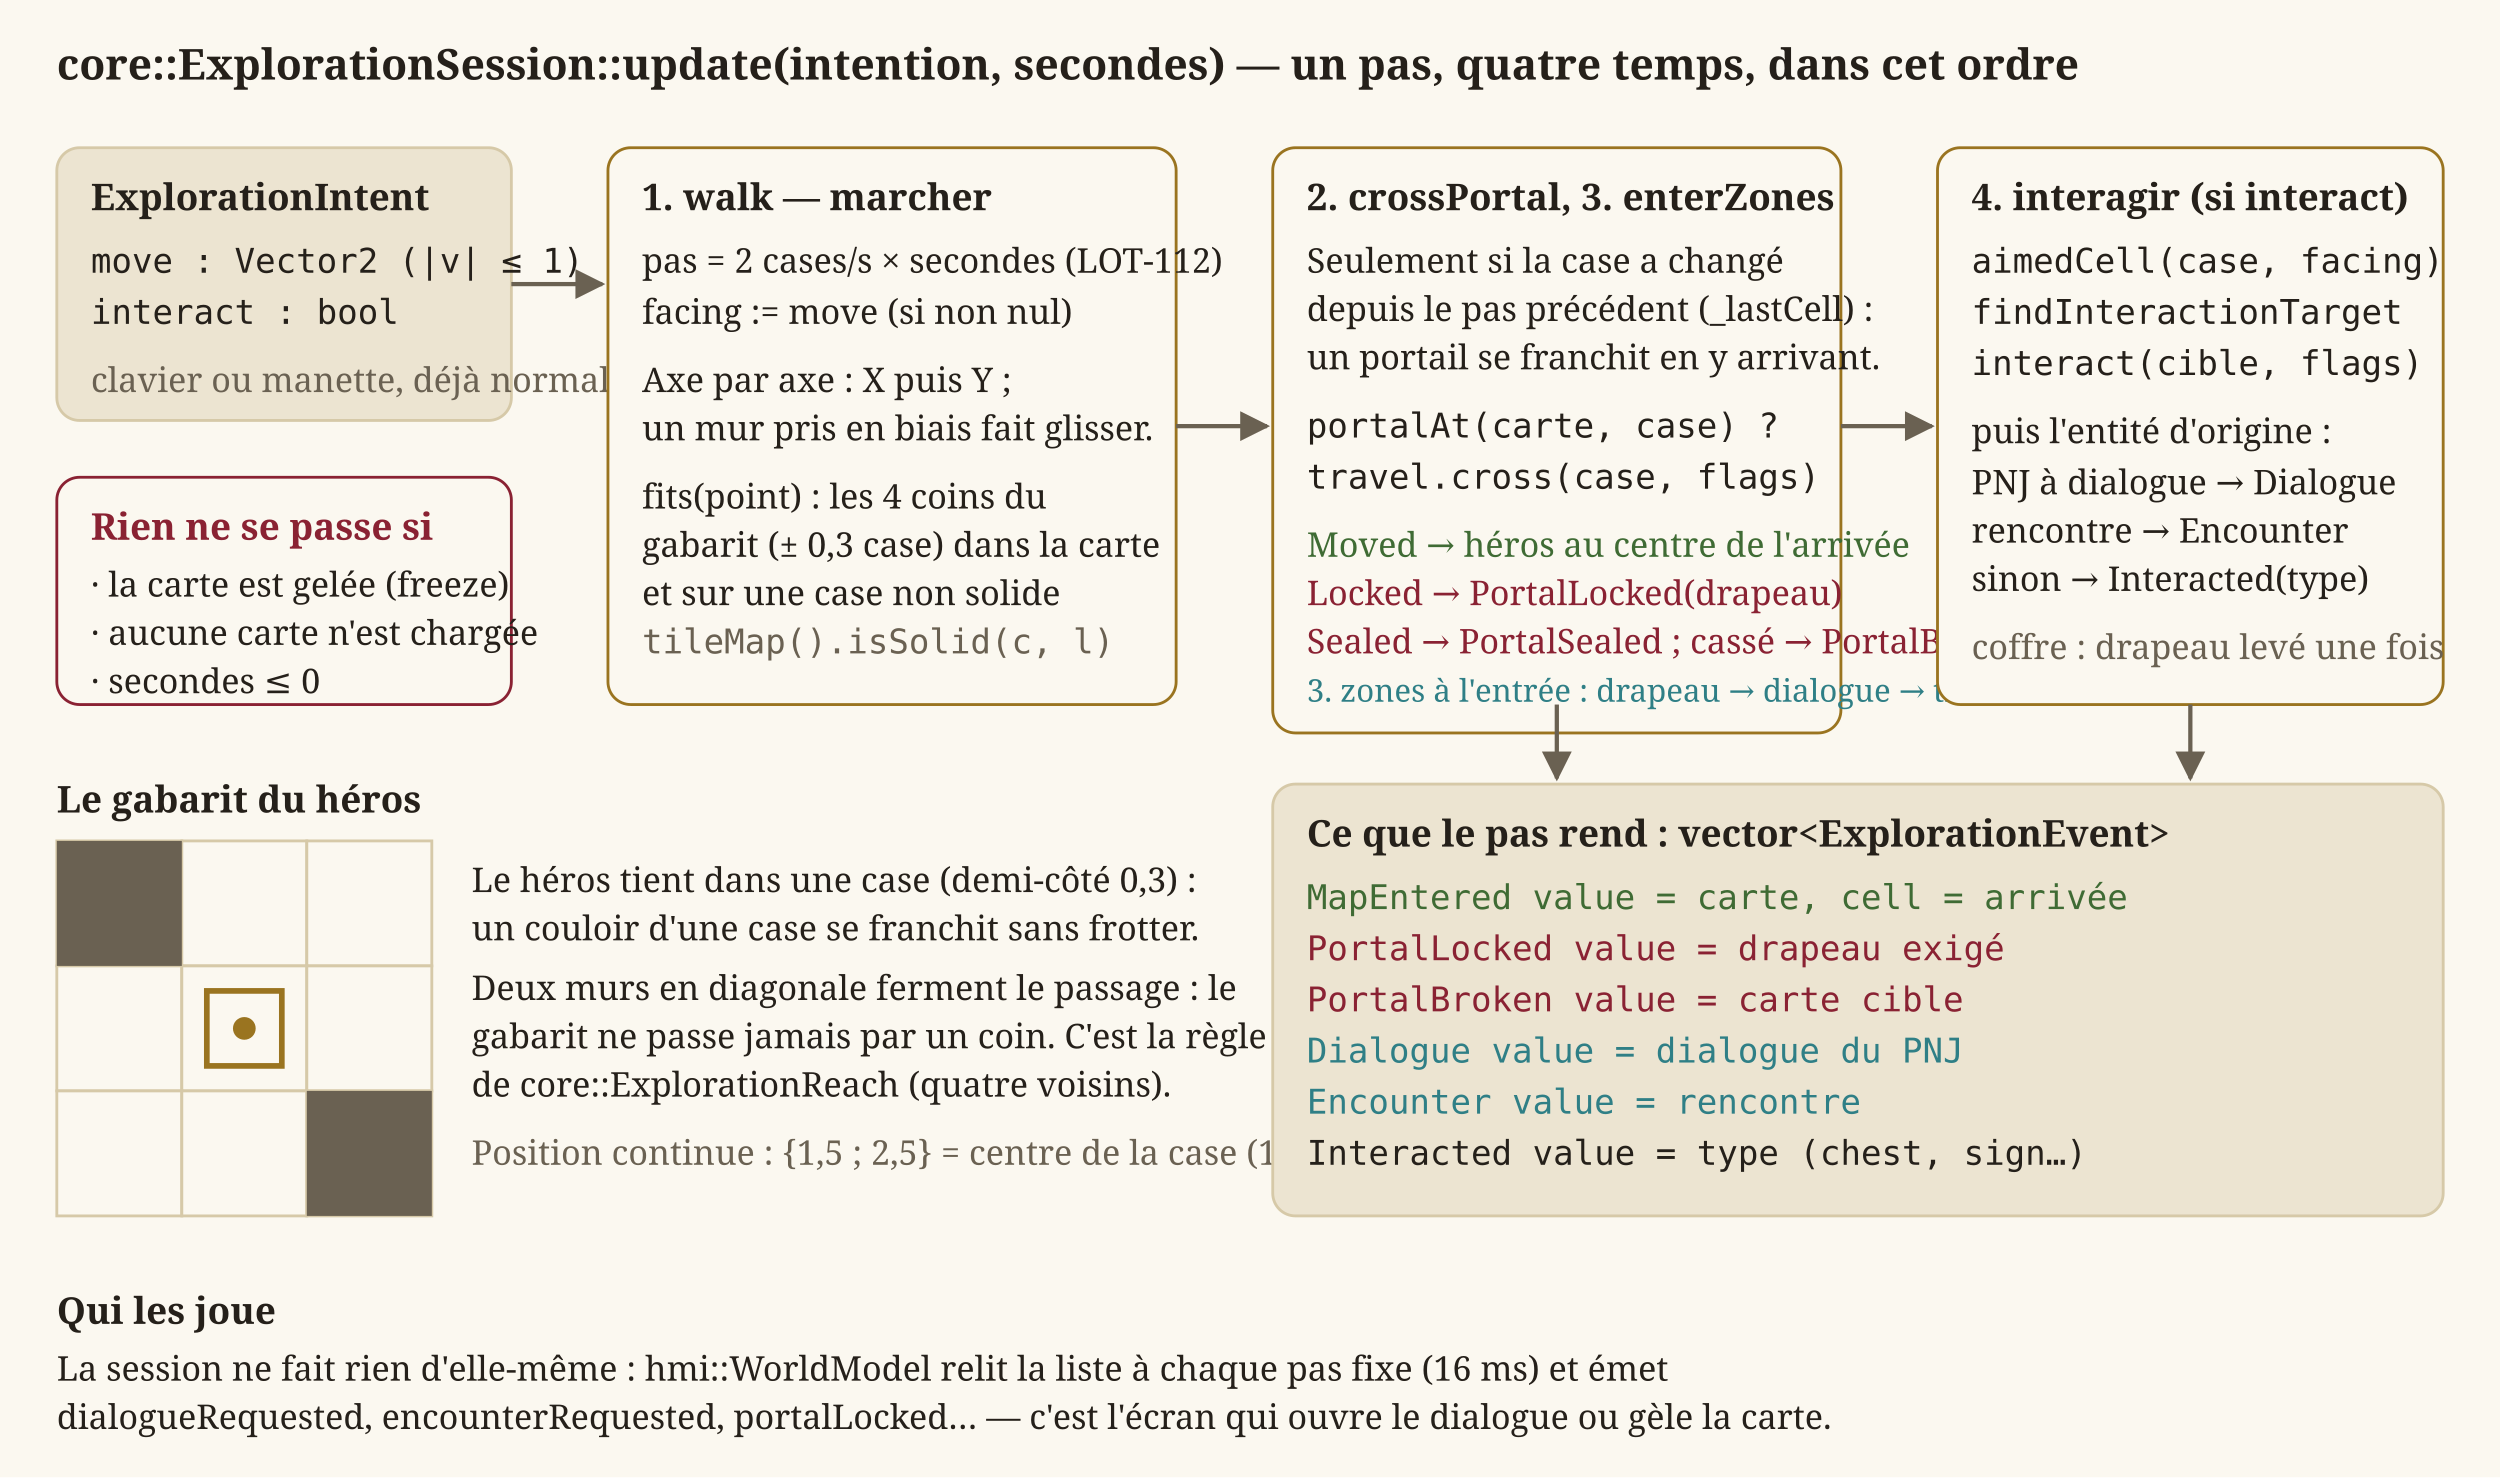
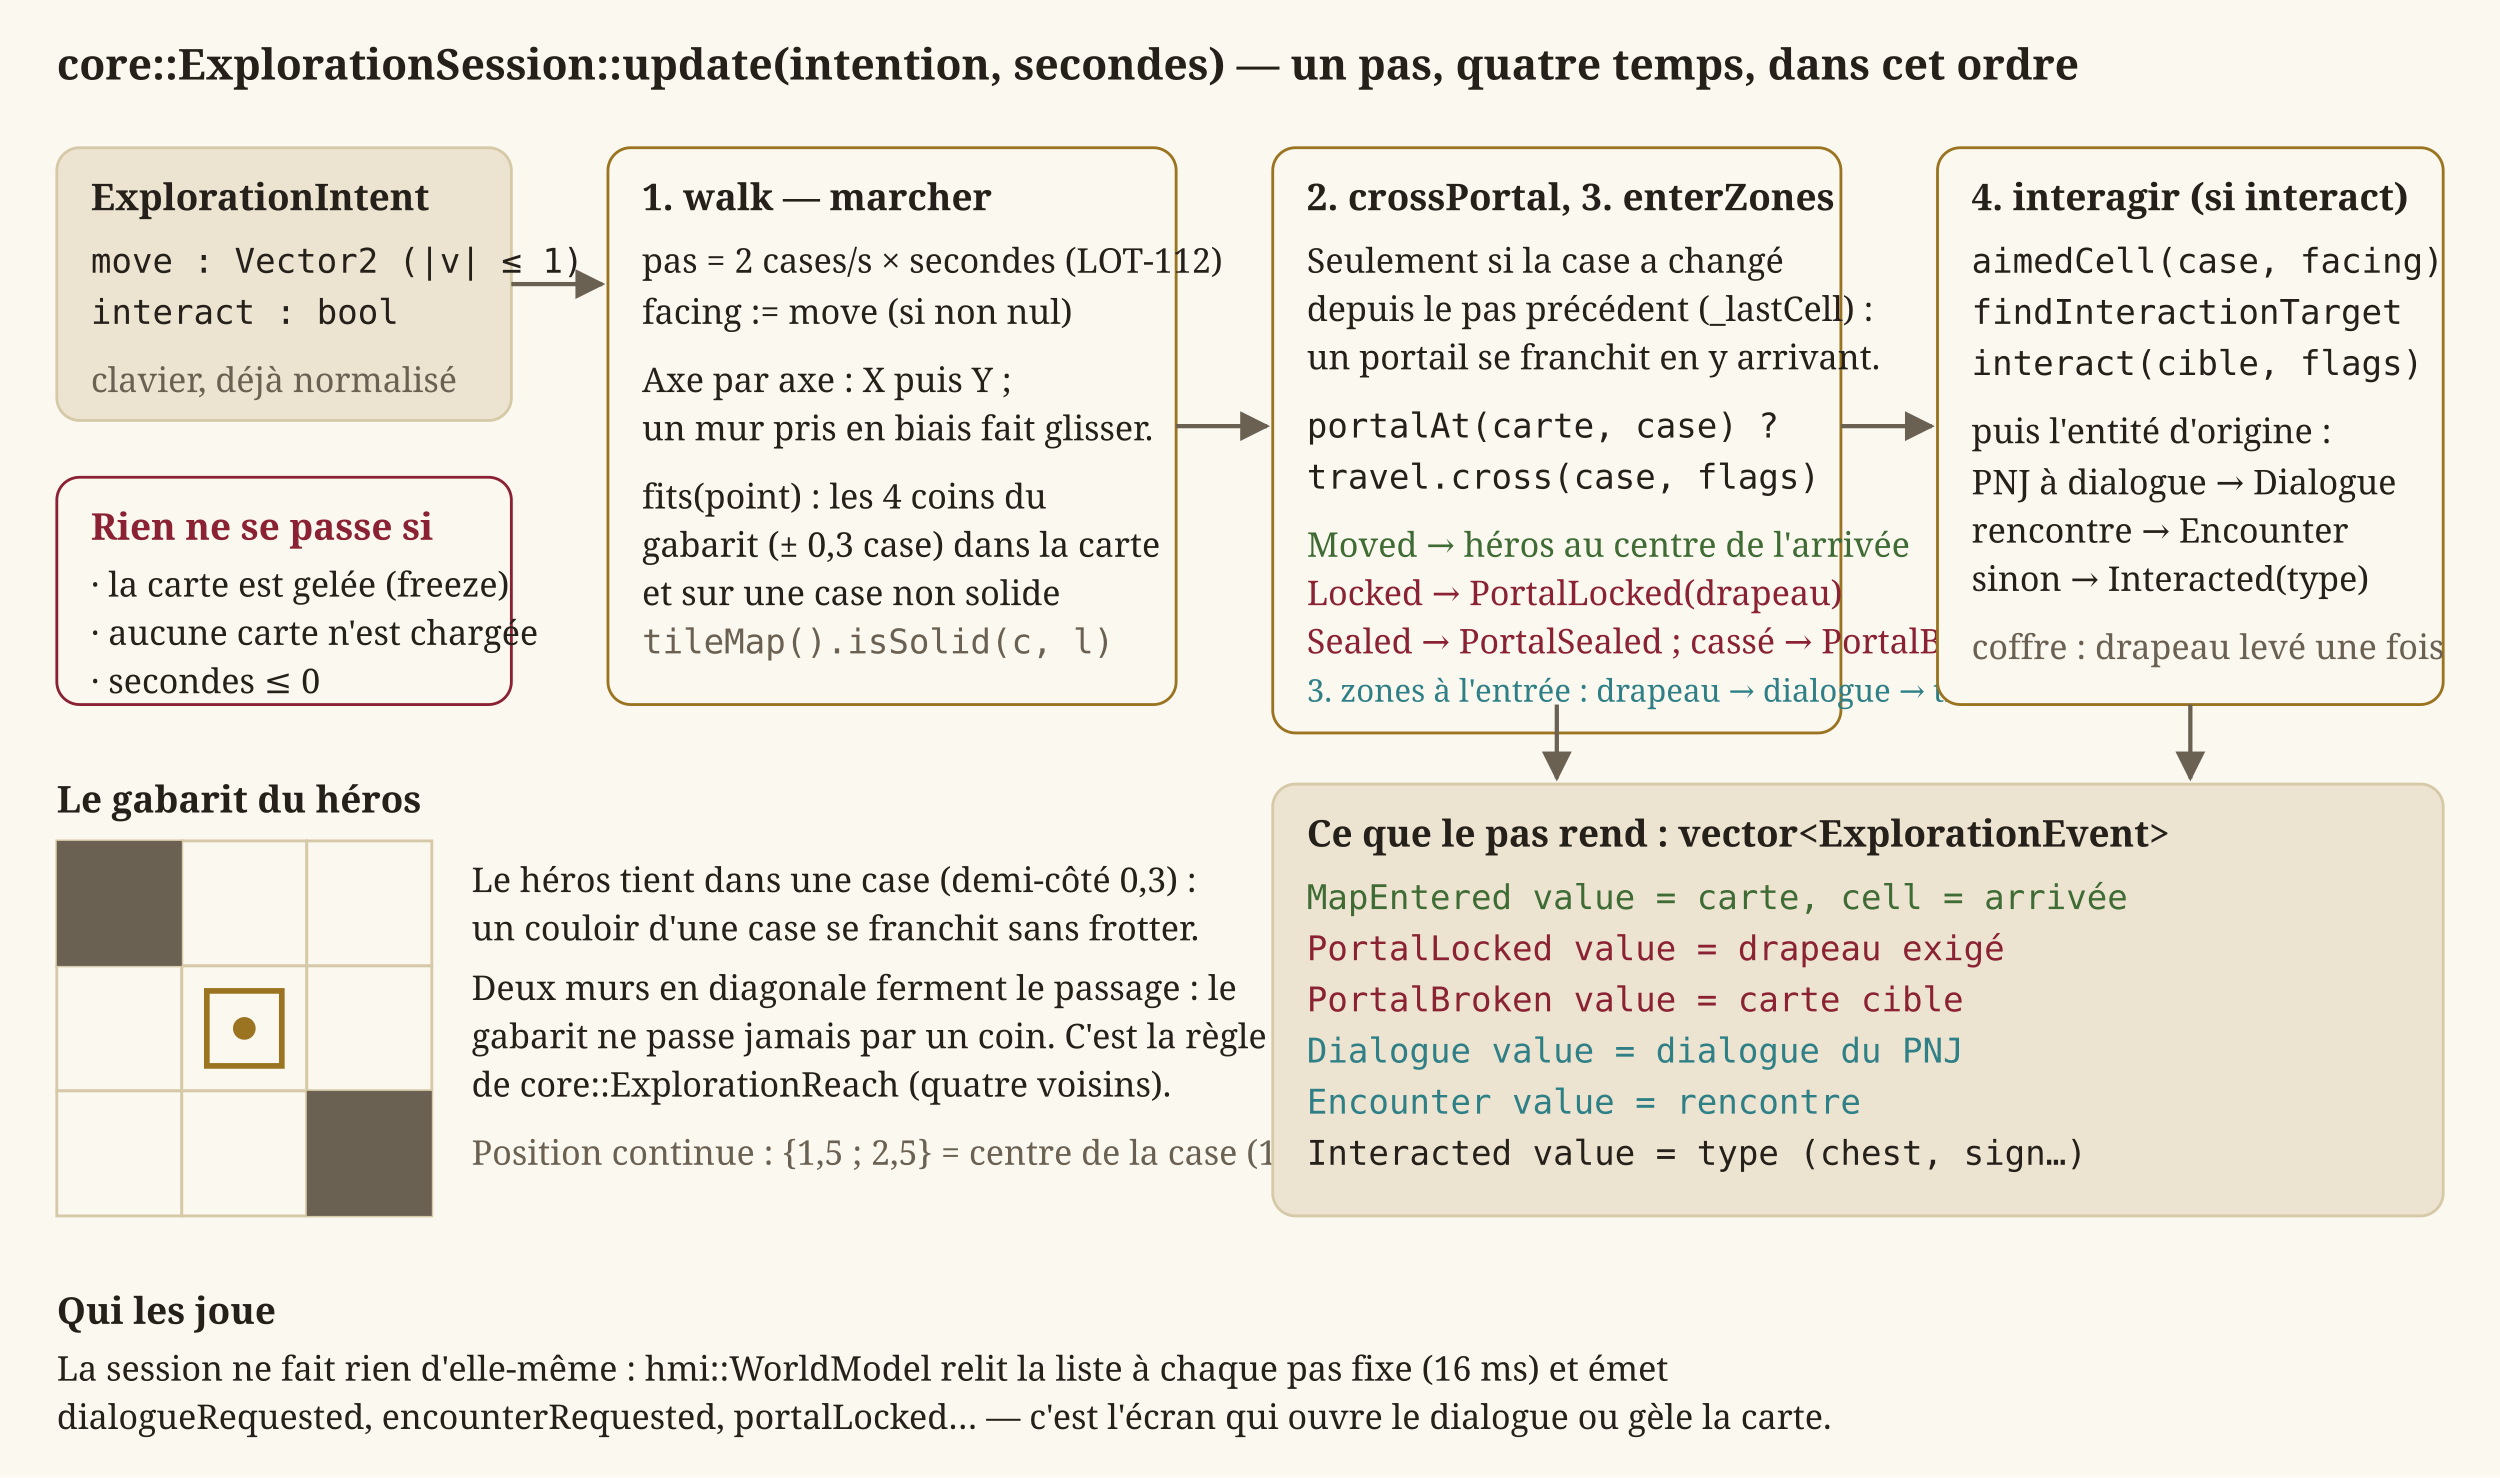
<svg xmlns="http://www.w3.org/2000/svg" viewBox="0 0 880 520" font-family="Georgia, serif" font-size="13">
  <rect width="880" height="520" fill="#fbf8f0" />
  <defs>
    <marker id="a" viewBox="0 0 10 10" refX="9" refY="5" markerWidth="7" markerHeight="7" orient="auto">
      <path d="M0,0 L10,5 L0,10 z" fill="#6a6152" />
    </marker>
    <marker id="ar" viewBox="0 0 10 10" refX="9" refY="5" markerWidth="7" markerHeight="7" orient="auto">
      <path d="M0,0 L10,5 L0,10 z" fill="#8a2233" />
    </marker>
    <marker id="ag" viewBox="0 0 10 10" refX="9" refY="5" markerWidth="7" markerHeight="7" orient="auto">
      <path d="M0,0 L10,5 L0,10 z" fill="#3f6b34" />
    </marker>
  </defs>
  <text x="20" y="28" font-weight="600" font-size="15" fill="#25201a">core::ExplorationSession::update(intention, secondes) — un pas, quatre temps, dans cet ordre</text>
  <rect x="20" y="52" width="160" height="96" rx="8" fill="#ece4d1" stroke="#d6c9a8" />
  <text x="32" y="74" font-weight="600" fill="#25201a">ExplorationIntent</text>
  <text x="32" y="96" font-family="Consolas, monospace" font-size="12" fill="#25201a">move : Vector2 (|v| ≤ 1)</text>
  <text x="32" y="114" font-family="Consolas, monospace" font-size="12" fill="#25201a">interact : bool</text>
-   <text x="32" y="138" font-size="12" fill="#6a6152">clavier ou manette, déjà normalisé</text>
+   <text x="32" y="138" font-size="12" fill="#6a6152">clavier, déjà normalisé</text>
  <rect x="20" y="168" width="160" height="80" rx="8" fill="#fbf8f0" stroke="#8a2233" />
  <text x="32" y="190" font-weight="600" fill="#8a2233">Rien ne se passe si</text>
  <text x="32" y="210" font-size="12" fill="#25201a">· la carte est gelée (freeze)</text>
  <text x="32" y="227" font-size="12" fill="#25201a">· aucune carte n'est chargée</text>
  <text x="32" y="244" font-size="12" fill="#25201a">· secondes ≤ 0</text>
  <path d="M180,100 L212,100" stroke="#6a6152" stroke-width="1.5" fill="none" marker-end="url(#a)" />
  <rect x="214" y="52" width="200" height="196" rx="8" fill="#fbf8f0" stroke="#9a7420" />
  <text x="226" y="74" font-weight="600" fill="#25201a">1. walk — marcher</text>
  <text x="226" y="96" font-size="12" fill="#25201a">pas = 2 cases/s × secondes (LOT-112)</text>
  <text x="226" y="114" font-size="12" fill="#25201a">facing := move (si non nul)</text>
  <text x="226" y="138" font-size="12" fill="#25201a">Axe par axe : X puis Y ;</text>
  <text x="226" y="155" font-size="12" fill="#25201a">un mur pris en biais fait glisser.</text>
  <text x="226" y="179" font-size="12" fill="#25201a">fits(point) : les 4 coins du</text>
  <text x="226" y="196" font-size="12" fill="#25201a">gabarit (± 0,3 case) dans la carte</text>
  <text x="226" y="213" font-size="12" fill="#25201a">et sur une case non solide</text>
  <text x="226" y="230" font-family="Consolas, monospace" font-size="12" fill="#6a6152">tileMap().isSolid(c, l)</text>
  <path d="M414,150 L446,150" stroke="#6a6152" stroke-width="1.5" fill="none" marker-end="url(#a)" />
  <rect x="448" y="52" width="200" height="206" rx="8" fill="#fbf8f0" stroke="#9a7420" />
  <text x="460" y="74" font-weight="600" fill="#25201a">2. crossPortal, 3. enterZones</text>
  <text x="460" y="96" font-size="12" fill="#25201a">Seulement si la case a changé</text>
  <text x="460" y="113" font-size="12" fill="#25201a">depuis le pas précédent (_lastCell) :</text>
  <text x="460" y="130" font-size="12" fill="#25201a">un portail se franchit en y arrivant.</text>
  <text x="460" y="154" font-family="Consolas, monospace" font-size="12" fill="#25201a">portalAt(carte, case) ?</text>
  <text x="460" y="172" font-family="Consolas, monospace" font-size="12" fill="#25201a">travel.cross(case, flags)</text>
  <text x="460" y="196" font-size="12" fill="#3f6b34">Moved → héros au centre de l'arrivée</text>
  <text x="460" y="213" font-size="12" fill="#8a2233">Locked → PortalLocked(drapeau)</text>
  <text x="460" y="230" font-size="12" fill="#8a2233">Sealed → PortalSealed ; cassé → PortalBroken</text>
  <text x="460" y="247" font-size="11" fill="#2f7f86">3. zones à l'entrée : drapeau → dialogue → transfert (LOT-126)</text>
  <path d="M648,150 L680,150" stroke="#6a6152" stroke-width="1.5" fill="none" marker-end="url(#a)" />
  <rect x="682" y="52" width="178" height="196" rx="8" fill="#fbf8f0" stroke="#9a7420" />
  <text x="694" y="74" font-weight="600" fill="#25201a">4. interagir (si interact)</text>
  <text x="694" y="96" font-family="Consolas, monospace" font-size="12" fill="#25201a">aimedCell(case, facing)</text>
  <text x="694" y="114" font-family="Consolas, monospace" font-size="12" fill="#25201a">findInteractionTarget</text>
  <text x="694" y="132" font-family="Consolas, monospace" font-size="12" fill="#25201a">interact(cible, flags)</text>
  <text x="694" y="156" font-size="12" fill="#25201a">puis l'entité d'origine :</text>
  <text x="694" y="174" font-size="12" fill="#25201a">PNJ à dialogue → Dialogue</text>
  <text x="694" y="191" font-size="12" fill="#25201a">rencontre → Encounter</text>
  <text x="694" y="208" font-size="12" fill="#25201a">sinon → Interacted(type)</text>
  <text x="694" y="232" font-size="12" fill="#6a6152">coffre : drapeau levé une fois</text>
  <text x="20" y="286" font-weight="600" fill="#25201a">Le gabarit du héros</text>
  <g stroke="#d6c9a8" fill="#fbf8f0">
    <rect x="20" y="296" width="44" height="44" />
    <rect x="64" y="296" width="44" height="44" />
    <rect x="108" y="296" width="44" height="44" />
    <rect x="20" y="340" width="44" height="44" />
    <rect x="64" y="340" width="44" height="44" />
    <rect x="108" y="340" width="44" height="44" />
    <rect x="20" y="384" width="44" height="44" />
    <rect x="64" y="384" width="44" height="44" />
    <rect x="108" y="384" width="44" height="44" />
  </g>
  <rect x="20" y="296" width="44" height="44" fill="#6a6152" />
  <rect x="108" y="384" width="44" height="44" fill="#6a6152" />
  <rect x="72.8" y="348.8" width="26.4" height="26.4" fill="none" stroke="#9a7420" stroke-width="2" />
  <circle cx="86" cy="362" r="4" fill="#9a7420" />
  <text x="166" y="314" font-size="12" fill="#25201a">Le héros tient dans une case (demi-côté 0,3) :</text>
  <text x="166" y="331" font-size="12" fill="#25201a">un couloir d'une case se franchit sans frotter.</text>
  <text x="166" y="352" font-size="12" fill="#25201a">Deux murs en diagonale ferment le passage : le</text>
  <text x="166" y="369" font-size="12" fill="#25201a">gabarit ne passe jamais par un coin. C'est la règle</text>
  <text x="166" y="386" font-size="12" fill="#25201a">de core::ExplorationReach (quatre voisins).</text>
  <text x="166" y="410" font-size="12" fill="#6a6152">Position continue : {1,5 ; 2,5} = centre de la case (1, 2).</text>
  <rect x="448" y="276" width="412" height="152" rx="8" fill="#ece4d1" stroke="#d6c9a8" />
  <text x="460" y="298" font-weight="600" fill="#25201a">Ce que le pas rend : vector&lt;ExplorationEvent&gt;</text>
  <text x="460" y="320" font-family="Consolas, monospace" font-size="12" fill="#3f6b34">MapEntered   value = carte, cell = arrivée</text>
  <text x="460" y="338" font-family="Consolas, monospace" font-size="12" fill="#8a2233">PortalLocked value = drapeau exigé</text>
  <text x="460" y="356" font-family="Consolas, monospace" font-size="12" fill="#8a2233">PortalBroken value = carte cible</text>
  <text x="460" y="374" font-family="Consolas, monospace" font-size="12" fill="#2f7f86">Dialogue     value = dialogue du PNJ</text>
  <text x="460" y="392" font-family="Consolas, monospace" font-size="12" fill="#2f7f86">Encounter    value = rencontre</text>
  <text x="460" y="410" font-family="Consolas, monospace" font-size="12" fill="#25201a">Interacted   value = type (chest, sign…)</text>
  <path d="M771,248 L771,274" stroke="#6a6152" stroke-width="1.5" fill="none" marker-end="url(#a)" />
  <path d="M548,248 L548,274" stroke="#6a6152" stroke-width="1.5" fill="none" marker-end="url(#a)" />
  <text x="20" y="466" font-weight="600" fill="#25201a">Qui les joue</text>
  <text x="20" y="486" font-size="12" fill="#25201a">La session ne fait rien d'elle-même : hmi::WorldModel relit la liste à chaque pas fixe (16 ms) et émet</text>
  <text x="20" y="503" font-size="12" fill="#25201a">dialogueRequested, encounterRequested, portalLocked… — c'est l'écran qui ouvre le dialogue ou gèle la carte.</text>
</svg>
